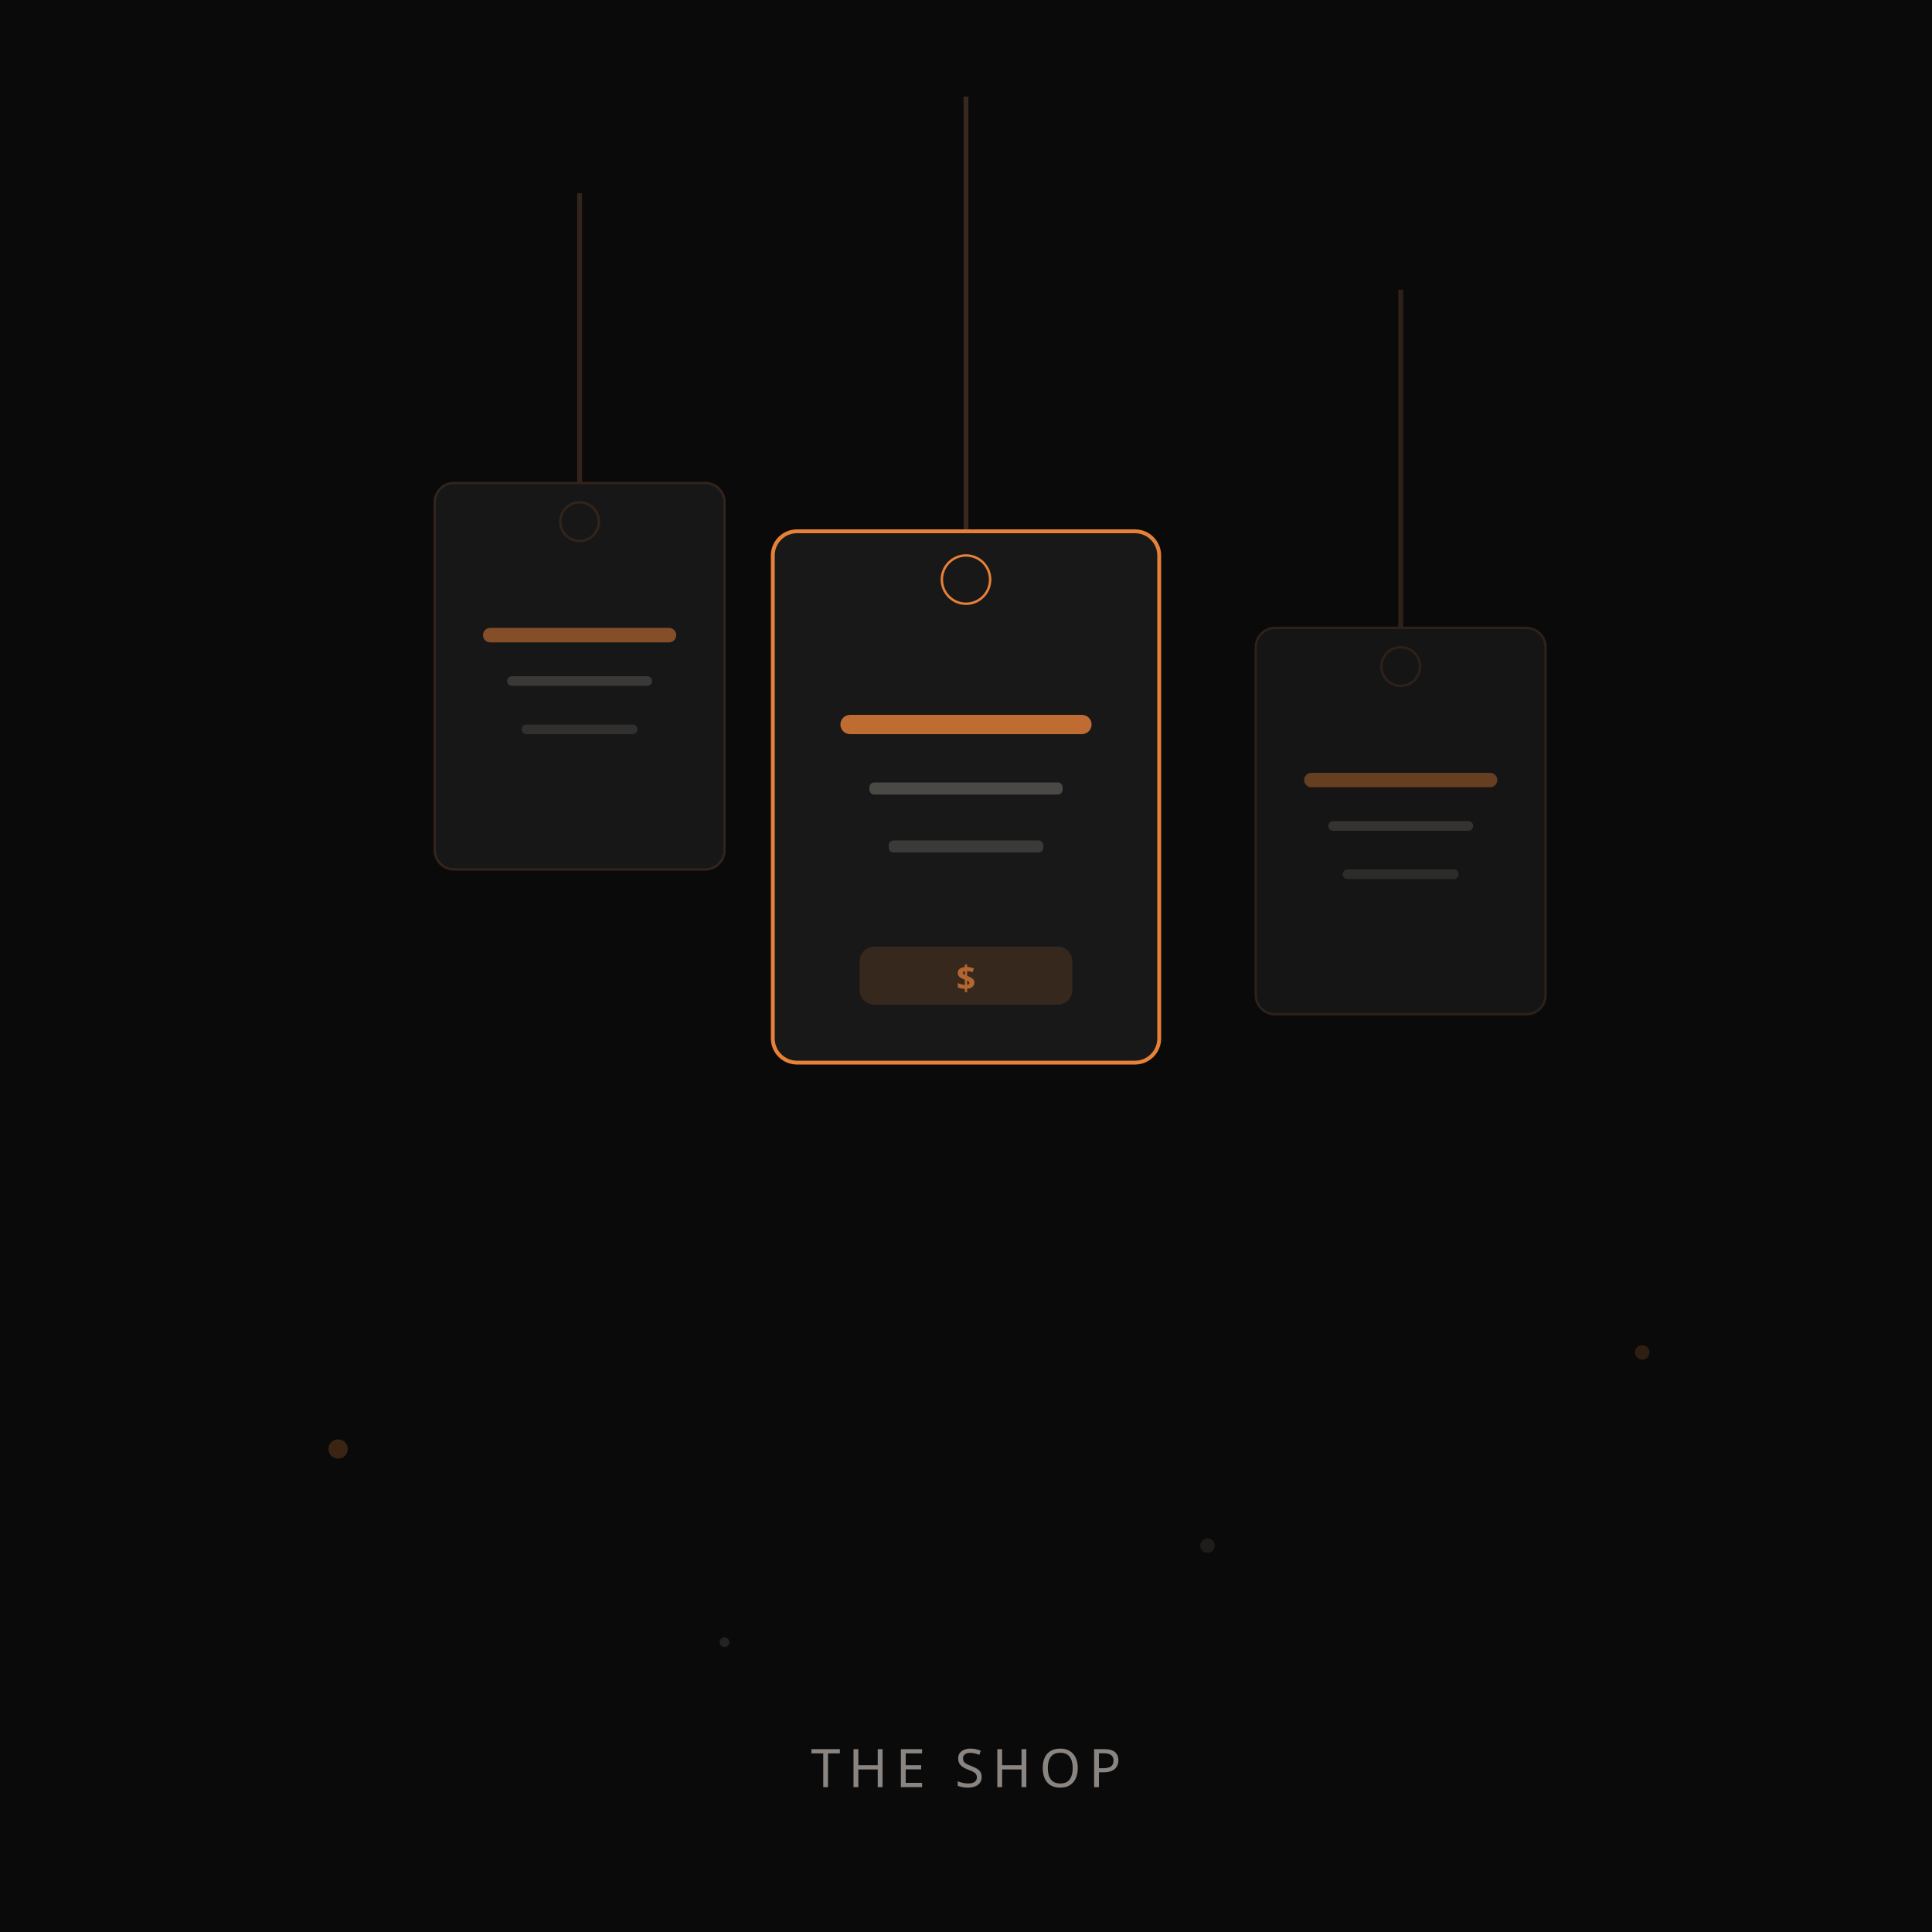
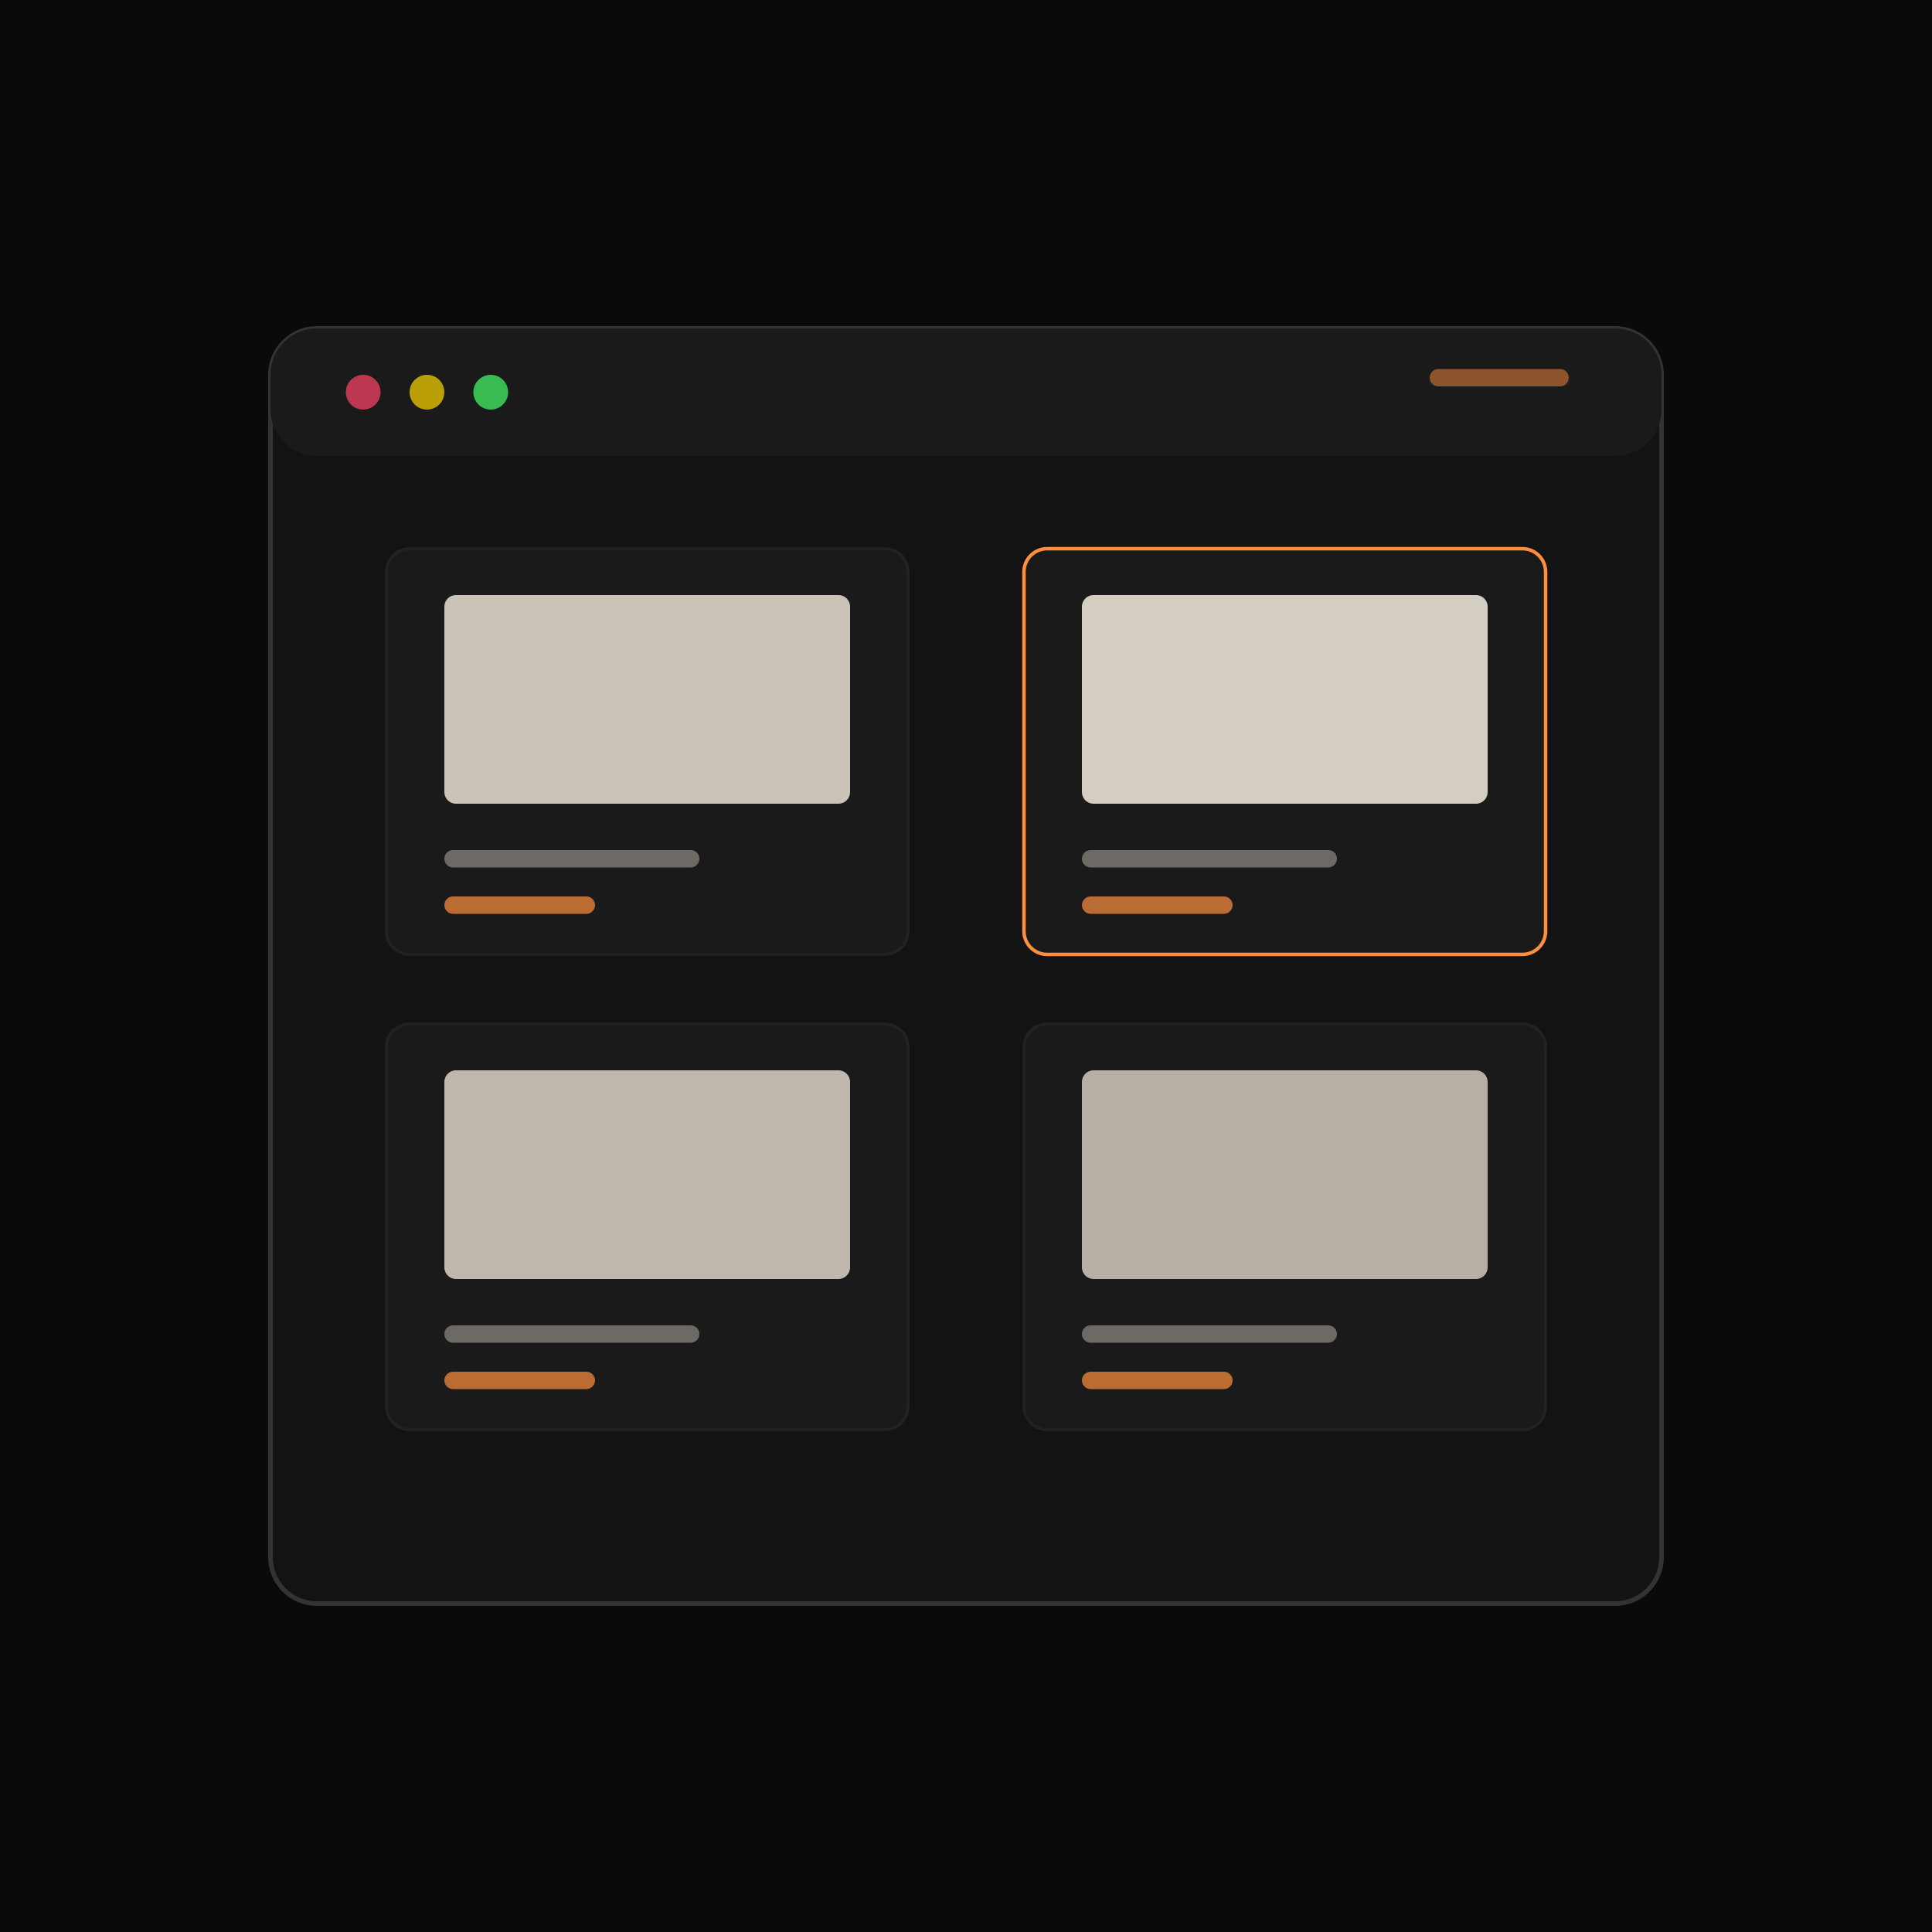
<svg xmlns="http://www.w3.org/2000/svg" viewBox="0 0 400 400">
  <rect width="400" height="400" fill="#0a0a0a" />
-   <g opacity="0.8">
-     <line x1="120" y1="40" x2="120" y2="100" stroke="#3d2b1f" stroke-width="1" />
-     <rect x="90" y="100" width="60" height="80" rx="4" fill="#1a1a1a" stroke="#3d2b1f" stroke-width="0.5" />
-     <circle cx="120" cy="108" r="4" fill="none" stroke="#3d2b1f" stroke-width="0.5" />
-     <rect x="100" y="130" width="40" height="3" rx="1.5" fill="#ff8e3d" opacity="0.6" />
-     <rect x="105" y="140" width="30" height="2" rx="1" fill="#8a8580" opacity="0.4" />
-     <rect x="108" y="150" width="24" height="2" rx="1" fill="#8a8580" opacity="0.3" />
+   <g transform="translate(200,200) scale(1.2)">
+     <rect x="-120" y="-110" width="240" height="220" rx="8" fill="#131313" stroke="#333" stroke-width="0.8" />
+     <clipPath id="topClip">
+       <rect x="-120" y="-110" width="240" height="22" rx="8" />
+     </clipPath>
+     <rect x="-120" y="-110" width="240" height="22" fill="#1a1a1a" clip-path="url(#topClip)" />
+     <circle cx="-104" cy="-99" r="3" fill="#FF4466" opacity="0.7" />
+     <circle cx="-93" cy="-99" r="3" fill="#FFD700" opacity="0.7" />
+     <circle cx="-82" cy="-99" r="3" fill="#44FF66" opacity="0.7" />
+     <rect x="-100" y="-72" width="90" height="70" rx="4" fill="#1a1a1a" stroke="#222" stroke-width="0.5" />
+     <rect x="-90" y="-64" width="70" height="36" rx="2" fill="#E8E0D4" opacity="0.85" />
+     <rect x="-90" y="-20" width="44" height="3" rx="1.5" fill="#E8E0D4" opacity="0.4" />
+     <rect x="-90" y="-12" width="26" height="3" rx="1.5" fill="#ff8e3d" opacity="0.7" />
+     <rect x="10" y="-72" width="90" height="70" rx="4" fill="#1a1a1a" stroke="#ff8e3d" stroke-width="0.6" />
+     <rect x="20" y="-64" width="70" height="36" rx="2" fill="#E8E0D4" opacity="0.9" />
+     <rect x="20" y="-20" width="44" height="3" rx="1.5" fill="#E8E0D4" opacity="0.4" />
+     <rect x="20" y="-12" width="26" height="3" rx="1.5" fill="#ff8e3d" opacity="0.7" />
+     <rect x="-100" y="10" width="90" height="70" rx="4" fill="#1a1a1a" stroke="#222" stroke-width="0.5" />
+     <rect x="-90" y="18" width="70" height="36" rx="2" fill="#E8E0D4" opacity="0.8" />
+     <rect x="-90" y="62" width="44" height="3" rx="1.5" fill="#E8E0D4" opacity="0.4" />
+     <rect x="-90" y="70" width="26" height="3" rx="1.5" fill="#ff8e3d" opacity="0.7" />
+     <rect x="10" y="10" width="90" height="70" rx="4" fill="#1a1a1a" stroke="#222" stroke-width="0.5" />
+     <rect x="20" y="18" width="70" height="36" rx="2" fill="#E8E0D4" opacity="0.75" />
+     <rect x="20" y="62" width="44" height="3" rx="1.5" fill="#E8E0D4" opacity="0.4" />
+     <rect x="20" y="70" width="26" height="3" rx="1.5" fill="#ff8e3d" opacity="0.7" />
+     <rect x="80" y="-103" width="24" height="3" rx="1.5" fill="#ff8e3d" opacity="0.5" />
  </g>
-   <g opacity="0.9">
-     <line x1="200" y1="20" x2="200" y2="110" stroke="#3d2b1f" stroke-width="1" />
-     <rect x="160" y="110" width="80" height="110" rx="5" fill="#1a1a1a" stroke="#ff8e3d" stroke-width="0.8" opacity="1" />
-     <circle cx="200" cy="120" r="5" fill="none" stroke="#ff8e3d" stroke-width="0.5" />
-     <rect x="174" y="148" width="52" height="4" rx="2" fill="#ff8e3d" opacity="0.8" />
-     <rect x="180" y="162" width="40" height="2.5" rx="1" fill="#8a8580" opacity="0.5" />
-     <rect x="184" y="174" width="32" height="2.5" rx="1" fill="#8a8580" opacity="0.35" />
-     <rect x="178" y="196" width="44" height="12" rx="3" fill="#ff8e3d" opacity="0.15" />
-     <text x="200" y="205" text-anchor="middle" fill="#ff8e3d" font-family="'Space Grotesk',sans-serif" font-size="7" font-weight="600" opacity="0.7">$</text>
-   </g>
-   <g opacity="0.7">
-     <line x1="290" y1="60" x2="290" y2="130" stroke="#3d2b1f" stroke-width="1" />
-     <rect x="260" y="130" width="60" height="80" rx="4" fill="#1a1a1a" stroke="#3d2b1f" stroke-width="0.5" />
-     <circle cx="290" cy="138" r="4" fill="none" stroke="#3d2b1f" stroke-width="0.5" />
-     <rect x="270" y="160" width="40" height="3" rx="1.5" fill="#ff8e3d" opacity="0.5" />
-     <rect x="275" y="170" width="30" height="2" rx="1" fill="#8a8580" opacity="0.4" />
-     <rect x="278" y="180" width="24" height="2" rx="1" fill="#8a8580" opacity="0.3" />
-   </g>
-   <circle cx="70" cy="300" r="2" fill="#ff8e3d" opacity="0.2" />
-   <circle cx="340" cy="280" r="1.5" fill="#ff8e3d" opacity="0.15" />
-   <circle cx="150" cy="340" r="1" fill="#8a8580" opacity="0.2" />
-   <circle cx="250" cy="320" r="1.5" fill="#8a8580" opacity="0.15" />
-   <text x="200" y="370" text-anchor="middle" fill="#8a8580" font-family="'Space Grotesk',sans-serif" font-size="11" font-weight="500" letter-spacing="0.15em">THE SHOP</text>
</svg>
